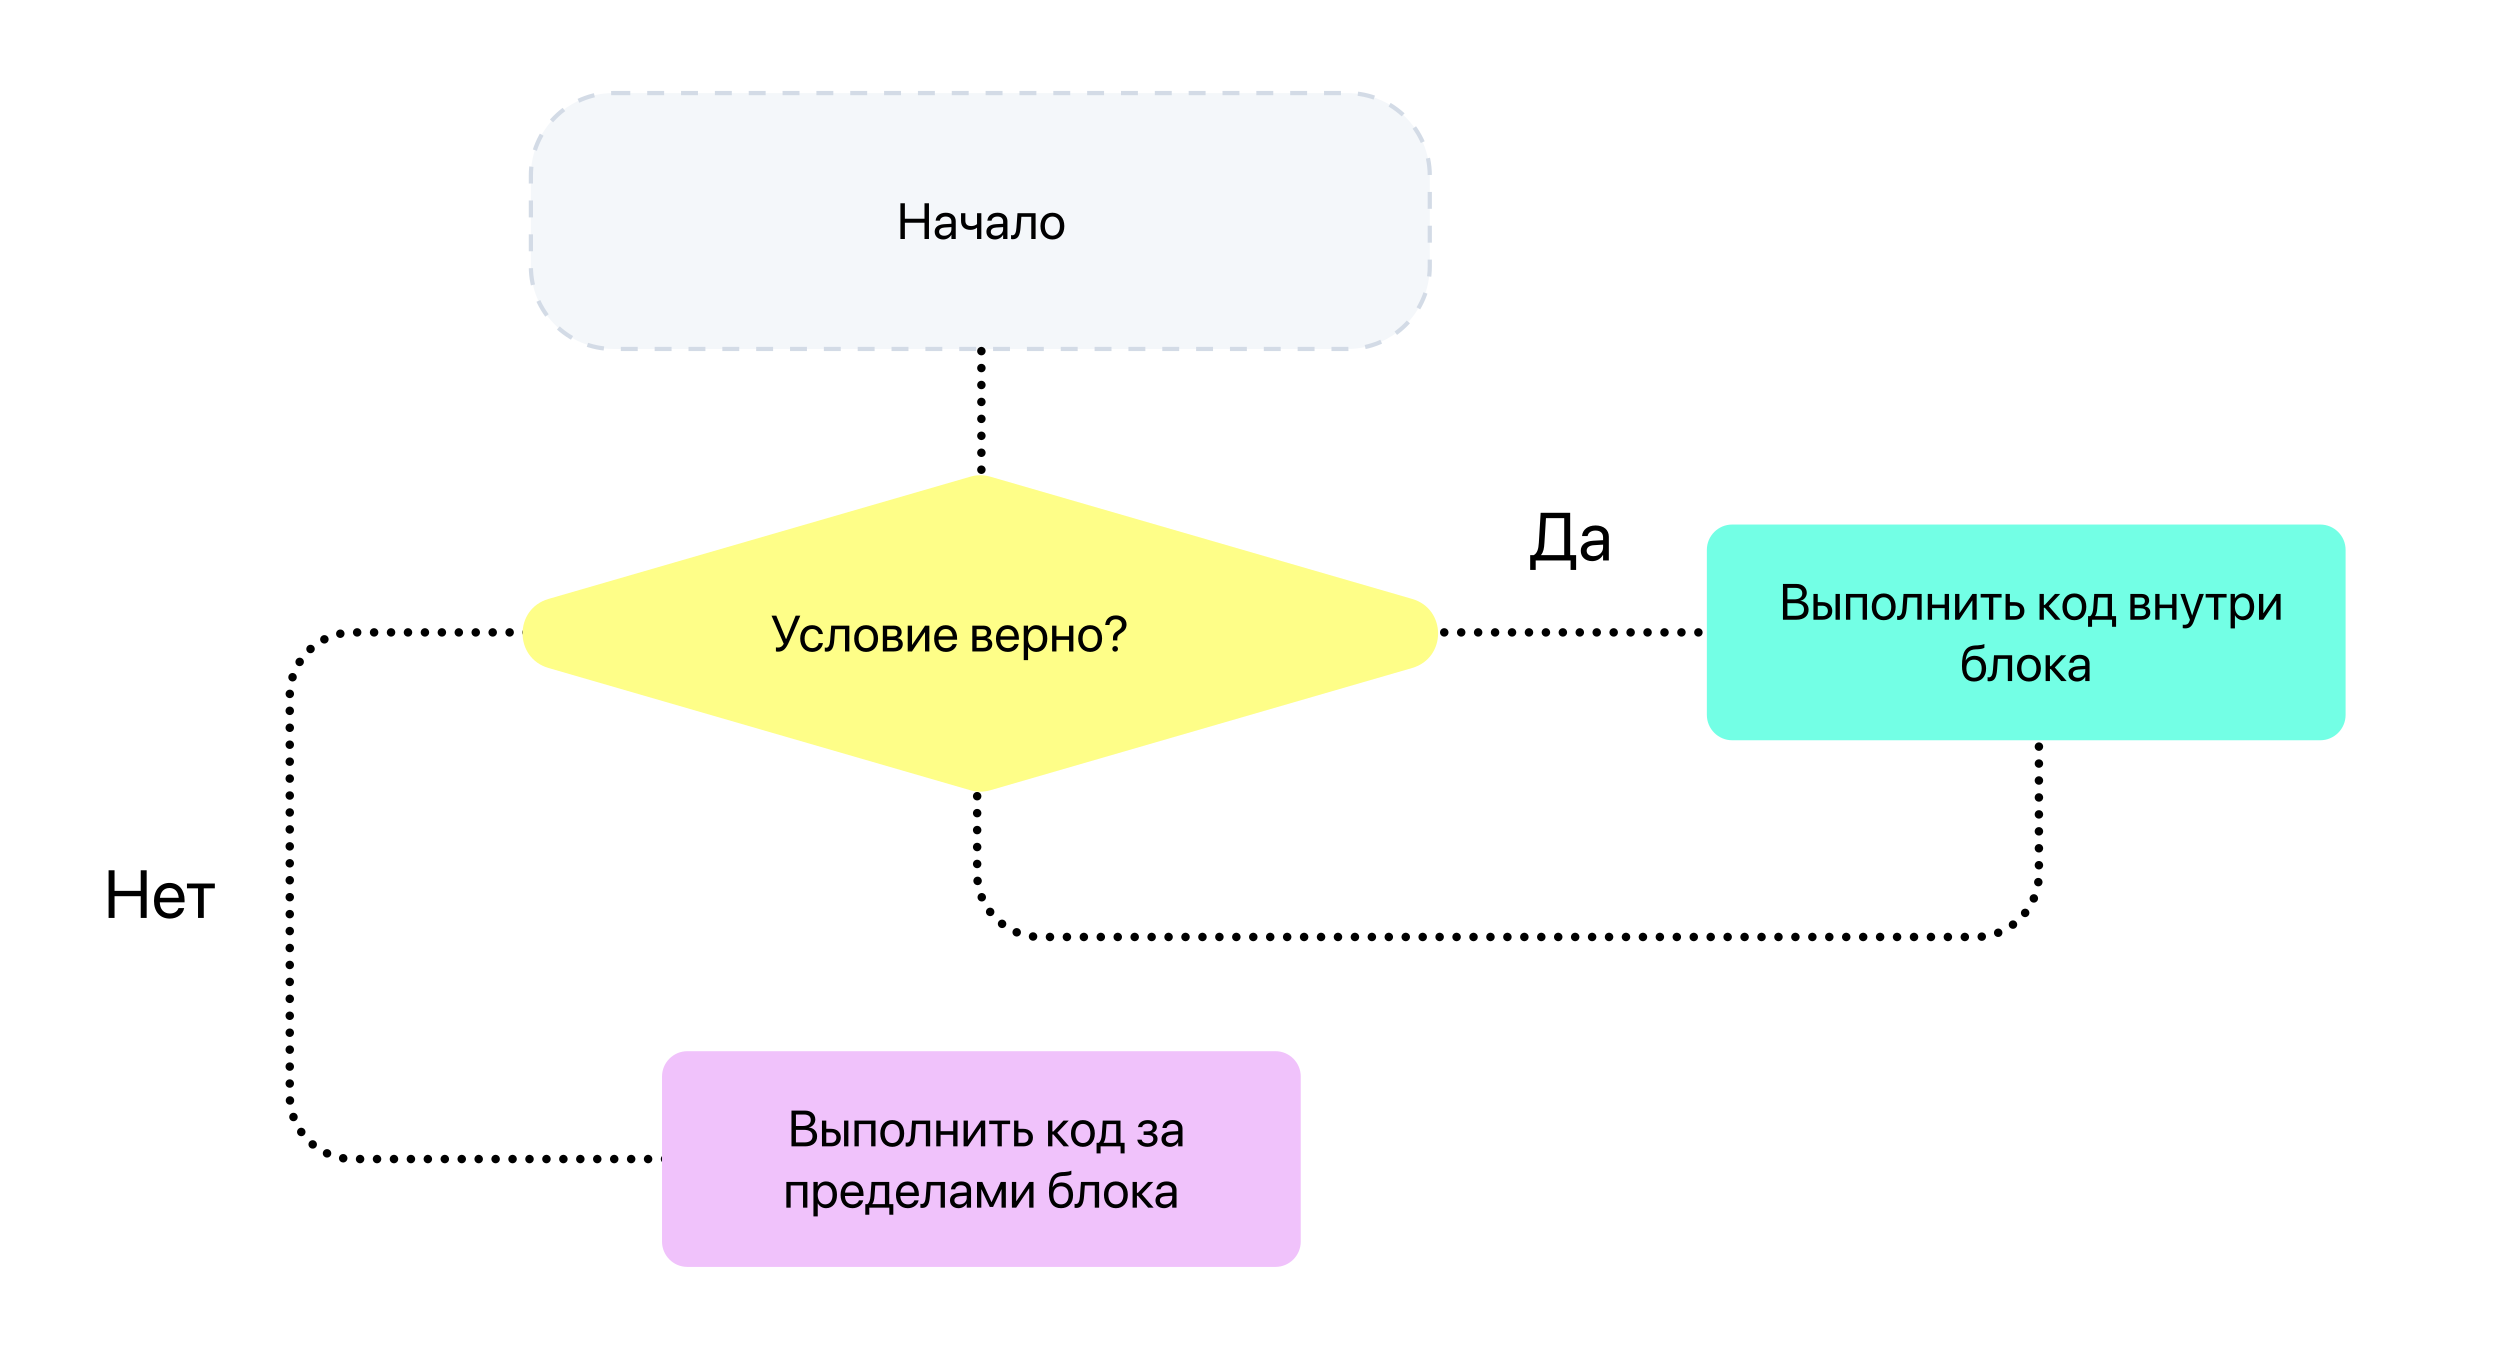
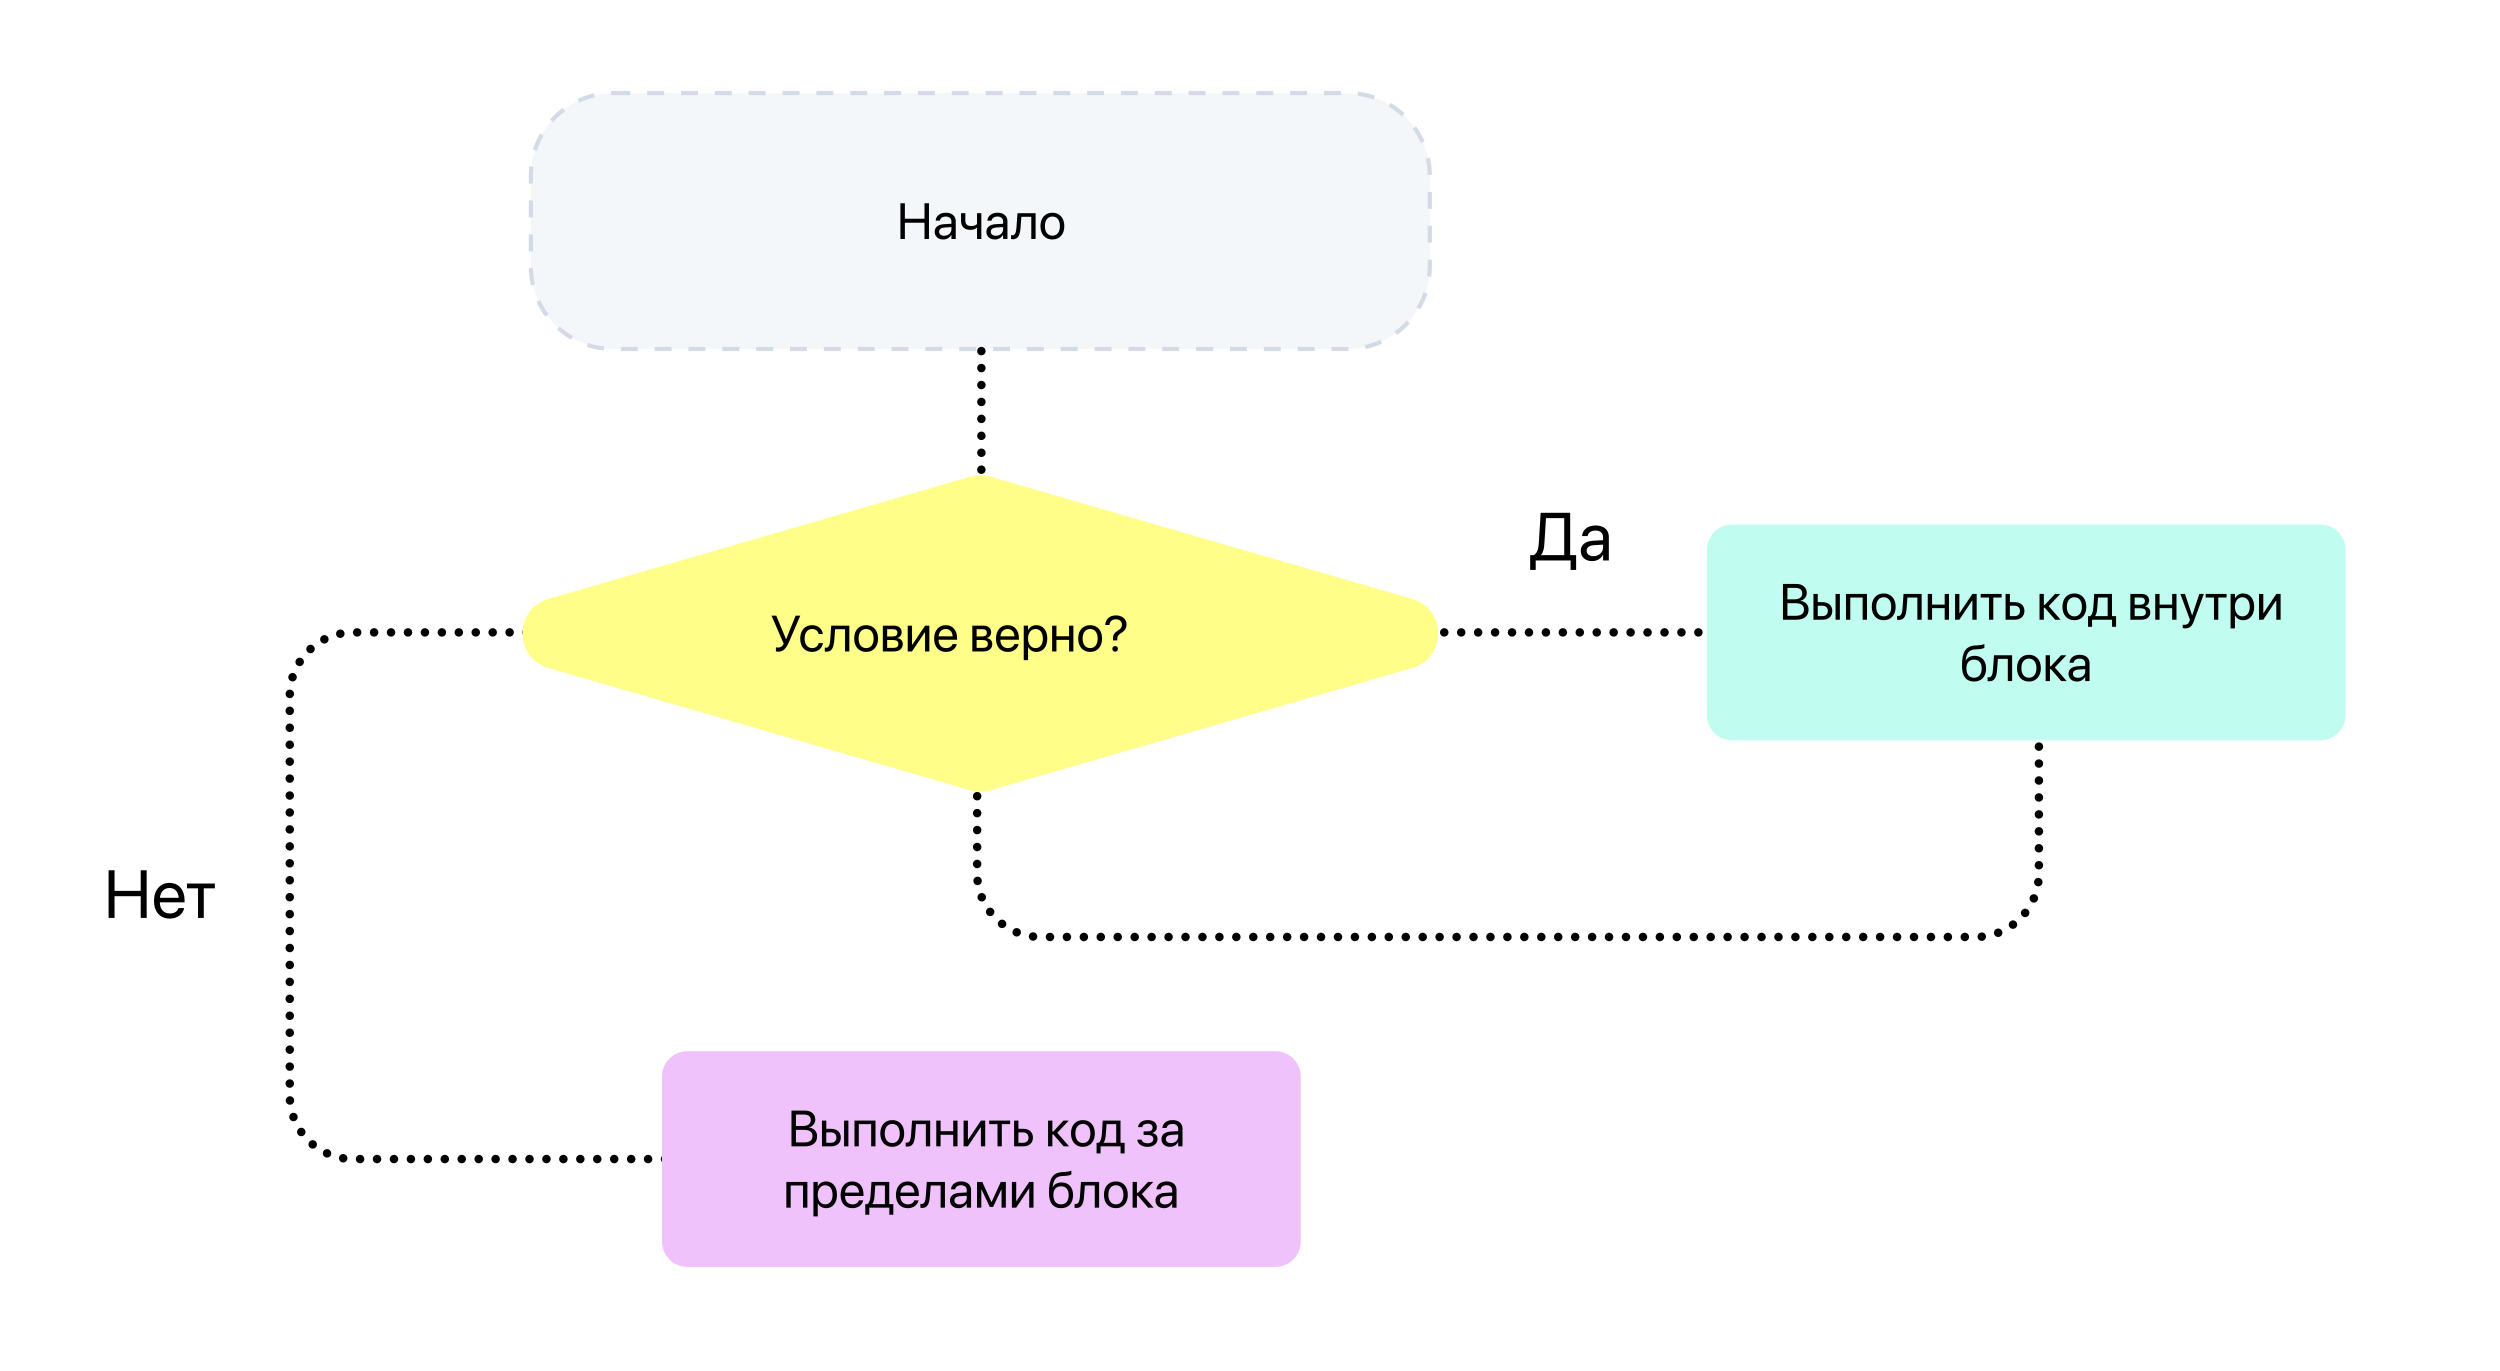
<svg xmlns="http://www.w3.org/2000/svg" width="1182" height="648" viewBox="0 0 1182 648" fill="none">
  <rect x="251" y="44" width="425" height="121" rx="39" fill="#F4F7FA" />
  <path d="M425.715 113H427.824V105.301H437.105V113H439.215V96.09H437.105V103.402H427.824V96.09H425.715V113ZM445.977 113.234C447.605 113.234 449.07 112.355 449.785 111.02H449.832V113H451.871V104.574C451.871 102.137 450.066 100.578 447.184 100.578C444.312 100.578 442.566 102.195 442.391 104.199L442.379 104.328H444.348L444.371 104.223C444.605 103.133 445.59 102.383 447.16 102.383C448.859 102.383 449.832 103.285 449.832 104.773V105.793L446.34 105.992C443.539 106.156 441.922 107.457 441.922 109.531V109.555C441.922 111.77 443.551 113.234 445.977 113.234ZM444.008 109.555V109.531C444.008 108.395 444.945 107.668 446.574 107.574L449.832 107.375V108.371C449.832 110.141 448.355 111.465 446.434 111.465C444.969 111.465 444.008 110.727 444.008 109.555ZM463.977 113V100.812H461.938V105.945C461.375 106.508 460.285 106.883 459.207 106.883C457.344 106.883 456.418 106.027 456.418 104.293V100.812H454.379V104.434C454.379 107.023 455.891 108.688 458.82 108.688C459.98 108.688 461.129 108.348 461.891 107.668H461.938V113H463.977ZM470.422 113.234C472.051 113.234 473.516 112.355 474.23 111.02H474.277V113H476.316V104.574C476.316 102.137 474.512 100.578 471.629 100.578C468.758 100.578 467.012 102.195 466.836 104.199L466.824 104.328H468.793L468.816 104.223C469.051 103.133 470.035 102.383 471.605 102.383C473.305 102.383 474.277 103.285 474.277 104.773V105.793L470.785 105.992C467.984 106.156 466.367 107.457 466.367 109.531V109.555C466.367 111.77 467.996 113.234 470.422 113.234ZM468.453 109.555V109.531C468.453 108.395 469.391 107.668 471.02 107.574L474.277 107.375V108.371C474.277 110.141 472.801 111.465 470.879 111.465C469.414 111.465 468.453 110.727 468.453 109.555ZM482.516 107.633L482.902 102.5H487.59V113H489.629V100.812H481.062L480.582 107.586C480.418 109.824 479.973 111.242 478.672 111.242C478.355 111.242 478.133 111.195 478.027 111.16V113C478.191 113.059 478.496 113.117 478.883 113.117C481.473 113.117 482.258 110.996 482.516 107.633ZM497.574 113.234C500.938 113.234 503.211 110.797 503.211 106.906V106.883C503.211 102.992 500.926 100.578 497.562 100.578C494.199 100.578 491.926 103.004 491.926 106.883V106.906C491.926 110.785 494.188 113.234 497.574 113.234ZM497.586 111.43C495.43 111.43 494.012 109.777 494.012 106.906V106.883C494.012 104.035 495.441 102.383 497.562 102.383C499.719 102.383 501.125 104.023 501.125 106.883V106.906C501.125 109.766 499.73 111.43 497.586 111.43Z" fill="black" />
  <rect x="251" y="44" width="425" height="121" rx="39" stroke="#D3DBE6" stroke-width="2" stroke-dasharray="8 8" />
  <path d="M51.344 434H54.156V423.734H66.531V434H69.344V411.453H66.531V421.203H54.156V411.453H51.344V434ZM80.297 434.312C83.844 434.312 86.5 432.188 87.031 429.5L87.062 429.344H84.391L84.344 429.484C83.875 430.875 82.422 431.906 80.359 431.906C77.469 431.906 75.625 429.953 75.562 426.609H87.266V425.609C87.266 420.734 84.562 417.438 80.125 417.438C75.688 417.438 72.812 420.891 72.812 425.922V425.938C72.812 431.047 75.625 434.312 80.297 434.312ZM80.109 419.844C82.484 419.844 84.234 421.328 84.5 424.484H75.609C75.906 421.453 77.75 419.844 80.109 419.844ZM101.578 417.75H88.391V420H93.625V434H96.344V420H101.578V417.75Z" fill="black" />
  <path d="M726.078 269.453V265H742.578V269.453H745.188V262.469H742.375V242.453H728.422L727.562 256.641C727.391 259.594 726.781 261.594 725.141 262.469H723.469V269.453H726.078ZM730.203 256.703L730.938 244.984H739.562V262.469H728.625V262.344C729.734 261 730.047 259.281 730.203 256.703ZM752.797 265.312C754.969 265.312 756.922 264.141 757.875 262.359H757.938V265H760.656V253.766C760.656 250.516 758.25 248.438 754.406 248.438C750.578 248.438 748.25 250.594 748.016 253.266L748 253.438H750.625L750.656 253.297C750.969 251.844 752.281 250.844 754.375 250.844C756.641 250.844 757.938 252.047 757.938 254.031V255.391L753.281 255.656C749.547 255.875 747.391 257.609 747.391 260.375V260.406C747.391 263.359 749.562 265.312 752.797 265.312ZM750.172 260.406V260.375C750.172 258.859 751.422 257.891 753.594 257.766L757.938 257.5V258.828C757.938 261.188 755.969 262.953 753.406 262.953C751.453 262.953 750.172 261.969 750.172 260.406Z" fill="black" />
  <path d="M573.469 326.375C578.453 326.375 581.797 323.891 582.828 319.438H579.984C579.172 322.188 576.797 323.781 573.484 323.781C569.031 323.781 566.203 320.25 566.203 314.719C566.203 309.234 569.062 305.672 573.469 305.672C576.688 305.672 579.266 307.609 579.984 310.562H582.828C582.109 306.062 578.375 303.078 573.469 303.078C567.297 303.078 563.312 307.641 563.312 314.719C563.312 321.859 567.25 326.375 573.469 326.375ZM585.875 326H588.594V303.453H585.875V326ZM597.016 326.281C599.203 326.281 601.266 325.062 602.234 323.203H602.297V326H604.875V314.766C604.875 311.531 602.469 309.469 598.656 309.469C594.812 309.469 592.406 311.625 592.219 314.438H594.844C595.188 312.844 596.5 311.859 598.594 311.859C600.844 311.859 602.156 313.047 602.156 315.031V316.391L597.5 316.656C593.75 316.875 591.609 318.625 591.609 321.406C591.609 324.328 593.781 326.281 597.016 326.281ZM597.625 323.969C595.672 323.969 594.375 322.953 594.375 321.406C594.375 319.875 595.625 318.906 597.812 318.766L602.156 318.5V319.828C602.156 322.172 600.188 323.969 597.625 323.969ZM608.047 314.234C608.047 316.578 609.531 318 612.594 318.734L615.172 319.359C617.031 319.812 617.672 320.484 617.672 321.656C617.672 323.125 616.312 324.062 614.109 324.062C611.906 324.062 610.656 323.172 610.328 321.312H607.609C607.922 324.359 610.297 326.281 614.109 326.281C617.734 326.281 620.406 324.281 620.406 321.453C620.406 319.125 619.219 317.844 615.938 317.047L613.359 316.422C611.547 315.984 610.719 315.219 610.719 314.094C610.719 312.672 612.031 311.688 614.016 311.688C616.016 311.688 617.266 312.734 617.469 314.438H620.062C619.953 311.562 617.578 309.469 614.016 309.469C610.5 309.469 608.047 311.453 608.047 314.234ZM622.953 314.234C622.953 316.578 624.438 318 627.5 318.734L630.078 319.359C631.938 319.812 632.578 320.484 632.578 321.656C632.578 323.125 631.219 324.062 629.016 324.062C626.812 324.062 625.562 323.172 625.234 321.312H622.516C622.828 324.359 625.203 326.281 629.016 326.281C632.641 326.281 635.312 324.281 635.312 321.453C635.312 319.125 634.125 317.844 630.844 317.047L628.266 316.422C626.453 315.984 625.625 315.219 625.625 314.094C625.625 312.672 626.938 311.688 628.922 311.688C630.922 311.688 632.172 312.734 632.375 314.438H634.969C634.859 311.562 632.484 309.469 628.922 309.469C625.406 309.469 622.953 311.453 622.953 314.234Z" fill="black" />
  <path d="M273 299H167C150.431 299 137 312.431 137 329V518C137 534.569 150.431 548 167 548H320" stroke="black" stroke-width="4" stroke-linecap="round" stroke-dasharray="0.01 8" />
  <path d="M964 353L964 413C964 429.569 950.569 443 934 443L492 443C475.431 443 462 429.569 462 413L462 353" stroke="black" stroke-width="4" stroke-linecap="round" stroke-dasharray="0.01 8" />
  <path d="M803 299H665" stroke="black" stroke-width="4" stroke-linecap="round" stroke-dasharray="0.01 8" />
  <path d="M464 166L464 238" stroke="black" stroke-width="4" stroke-linecap="round" stroke-dasharray="0.01 8" />
  <path d="M458.768 225.372C461.859 224.476 465.141 224.476 468.232 225.372L667.663 283.172C684.02 287.913 684.02 311.087 667.663 315.828L468.232 373.628C465.141 374.524 461.859 374.524 458.768 373.628L259.337 315.828C242.98 311.087 242.98 287.913 259.337 283.172L458.768 225.372Z" fill="#FEFE88" />
  <rect x="313" y="497" width="302" height="102" rx="12" fill="#F0C2FB" />
  <path d="M374.211 542H380.598C384.195 542 386.328 540.23 386.328 537.254V537.23C386.328 534.992 384.852 533.352 382.414 533.07V533.023C384.16 532.777 385.473 531.078 385.473 529.332V529.309C385.473 526.777 383.516 525.09 380.621 525.09H374.211V542ZM380.141 526.953C382.18 526.953 383.34 527.867 383.34 529.531V529.555C383.34 531.383 381.98 532.379 379.484 532.379H376.32V526.953H380.141ZM380.082 534.195C382.777 534.195 384.16 535.191 384.16 537.148V537.172C384.16 539.117 382.812 540.137 380.281 540.137H376.32V534.195H380.082ZM388.625 542H392.949C395.738 542 397.531 540.395 397.531 537.863V537.84C397.531 535.309 395.738 533.703 392.949 533.703H390.664V529.812H388.625V542ZM399.078 542H401.117V529.812H399.078V542ZM392.914 535.391C394.461 535.391 395.445 536.352 395.445 537.84V537.863C395.445 539.34 394.473 540.312 392.914 540.312H390.664V535.391H392.914ZM404 542H406.039V531.5H411.887V542H413.938V529.812H404V542ZM421.859 542.234C425.223 542.234 427.496 539.797 427.496 535.906V535.883C427.496 531.992 425.211 529.578 421.848 529.578C418.484 529.578 416.211 532.004 416.211 535.883V535.906C416.211 539.785 418.473 542.234 421.859 542.234ZM421.871 540.43C419.715 540.43 418.297 538.777 418.297 535.906V535.883C418.297 533.035 419.727 531.383 421.848 531.383C424.004 531.383 425.41 533.023 425.41 535.883V535.906C425.41 538.766 424.016 540.43 421.871 540.43ZM432.676 536.633L433.062 531.5H437.75V542H439.789V529.812H431.223L430.742 536.586C430.578 538.824 430.133 540.242 428.832 540.242C428.516 540.242 428.293 540.195 428.188 540.16V542C428.352 542.059 428.656 542.117 429.043 542.117C431.633 542.117 432.418 539.996 432.676 536.633ZM450.676 542H452.715V529.812H450.676V534.84H444.711V529.812H442.672V542H444.711V536.527H450.676V542ZM455.586 542H457.602L463.672 532.941H463.766V542H465.805V529.812H463.789L457.719 538.871H457.625V529.812H455.586V542ZM477.582 529.812H467.691V531.5H471.617V542H473.656V531.5H477.582V529.812ZM479.469 542H483.793C486.582 542 488.375 540.395 488.375 537.863V537.84C488.375 535.309 486.582 533.703 483.793 533.703H481.508V529.812H479.469V542ZM483.758 535.391C485.305 535.391 486.289 536.352 486.289 537.84V537.863C486.289 539.34 485.316 540.312 483.758 540.312H481.508V535.391H483.758ZM498.031 536.375L502.895 542H505.473L499.871 535.578L505.309 529.812H502.836L498.031 534.969H497.562V529.812H495.523V542H497.562V536.375H498.031ZM512 542.234C515.363 542.234 517.637 539.797 517.637 535.906V535.883C517.637 531.992 515.352 529.578 511.988 529.578C508.625 529.578 506.352 532.004 506.352 535.883V535.906C506.352 539.785 508.613 542.234 512 542.234ZM512.012 540.43C509.855 540.43 508.438 538.777 508.438 535.906V535.883C508.438 533.035 509.867 531.383 511.988 531.383C514.145 531.383 515.551 533.023 515.551 535.883V535.906C515.551 538.766 514.156 540.43 512.012 540.43ZM520.355 545.34V542H529.812V545.34H531.711V540.312H529.777V529.812H521.387L520.918 536.574C520.801 538.215 520.367 539.727 519.477 540.312H518.457V545.34H520.355ZM527.738 540.312H521.773V540.266C522.383 539.48 522.699 538.156 522.805 536.621L523.18 531.5H527.738V540.312ZM542.527 542.234C545.375 542.234 547.285 540.711 547.285 538.449V538.426C547.285 537.02 546.418 536.047 544.848 535.707V535.613C546.09 535.332 546.945 534.242 546.945 532.941V532.918C546.945 530.855 545.316 529.578 542.656 529.578C540.125 529.578 538.355 530.844 538.074 532.812L538.062 532.895H540.043L540.055 532.836C540.242 531.887 541.262 531.266 542.656 531.266C544.098 531.266 544.953 531.945 544.953 533.082V533.105C544.953 534.312 544.145 534.922 542.527 534.922H540.699V536.609H542.527C544.391 536.609 545.281 537.219 545.281 538.52V538.543C545.281 539.773 544.215 540.547 542.527 540.547C541.074 540.547 540.102 539.973 539.809 538.953L539.773 538.836H537.711L537.723 538.93C537.969 540.922 539.879 542.234 542.527 542.234ZM553.191 542.234C554.82 542.234 556.285 541.355 557 540.02H557.047V542H559.086V533.574C559.086 531.137 557.281 529.578 554.398 529.578C551.527 529.578 549.781 531.195 549.605 533.199L549.594 533.328H551.562L551.586 533.223C551.82 532.133 552.805 531.383 554.375 531.383C556.074 531.383 557.047 532.285 557.047 533.773V534.793L553.555 534.992C550.754 535.156 549.137 536.457 549.137 538.531V538.555C549.137 540.77 550.766 542.234 553.191 542.234ZM551.223 538.555V538.531C551.223 537.395 552.16 536.668 553.789 536.574L557.047 536.375V537.371C557.047 539.141 555.57 540.465 553.648 540.465C552.184 540.465 551.223 539.727 551.223 538.555ZM371.785 571H373.824V560.5H379.672V571H381.723V558.812H371.785V571ZM384.594 575.102H386.633V568.961H386.68C387.441 570.367 388.859 571.234 390.582 571.234C393.641 571.234 395.727 568.762 395.727 564.918V564.906C395.727 561.062 393.664 558.578 390.547 558.578C388.801 558.578 387.441 559.457 386.68 560.875H386.633V558.812H384.594V575.102ZM390.148 569.43C388.098 569.43 386.621 567.637 386.621 564.918V564.906C386.621 562.176 388.086 560.383 390.148 560.383C392.305 560.383 393.641 562.105 393.641 564.906V564.918C393.641 567.695 392.305 569.43 390.148 569.43ZM403.039 571.234C405.699 571.234 407.691 569.641 408.09 567.625L408.113 567.508H406.109L406.074 567.613C405.723 568.656 404.633 569.43 403.086 569.43C400.918 569.43 399.535 567.965 399.488 565.457H408.266V564.707C408.266 561.051 406.238 558.578 402.91 558.578C399.582 558.578 397.426 561.168 397.426 564.941V564.953C397.426 568.785 399.535 571.234 403.039 571.234ZM402.898 560.383C404.68 560.383 405.992 561.496 406.191 563.863H399.523C399.746 561.59 401.129 560.383 402.898 560.383ZM411.008 574.34V571H420.465V574.34H422.363V569.312H420.43V558.812H412.039L411.57 565.574C411.453 567.215 411.02 568.727 410.129 569.312H409.109V574.34H411.008ZM418.391 569.312H412.426V569.266C413.035 568.48 413.352 567.156 413.457 565.621L413.832 560.5H418.391V569.312ZM429.219 571.234C431.879 571.234 433.871 569.641 434.27 567.625L434.293 567.508H432.289L432.254 567.613C431.902 568.656 430.812 569.43 429.266 569.43C427.098 569.43 425.715 567.965 425.668 565.457H434.445V564.707C434.445 561.051 432.418 558.578 429.09 558.578C425.762 558.578 423.605 561.168 423.605 564.941V564.953C423.605 568.785 425.715 571.234 429.219 571.234ZM429.078 560.383C430.859 560.383 432.172 561.496 432.371 563.863H425.703C425.926 561.59 427.309 560.383 429.078 560.383ZM439.648 565.633L440.035 560.5H444.723V571H446.762V558.812H438.195L437.715 565.586C437.551 567.824 437.105 569.242 435.805 569.242C435.488 569.242 435.266 569.195 435.16 569.16V571C435.324 571.059 435.629 571.117 436.016 571.117C438.605 571.117 439.391 568.996 439.648 565.633ZM453.219 571.234C454.848 571.234 456.312 570.355 457.027 569.02H457.074V571H459.113V562.574C459.113 560.137 457.309 558.578 454.426 558.578C451.555 558.578 449.809 560.195 449.633 562.199L449.621 562.328H451.59L451.613 562.223C451.848 561.133 452.832 560.383 454.402 560.383C456.102 560.383 457.074 561.285 457.074 562.773V563.793L453.582 563.992C450.781 564.156 449.164 565.457 449.164 567.531V567.555C449.164 569.77 450.793 571.234 453.219 571.234ZM451.25 567.555V567.531C451.25 566.395 452.188 565.668 453.816 565.574L457.074 565.375V566.371C457.074 568.141 455.598 569.465 453.676 569.465C452.211 569.465 451.25 568.727 451.25 567.555ZM463.965 571V562.352H464.047L467.961 570.648H469.52L473.445 562.352H473.527V571H475.566V558.812H473.176L468.828 568.305H468.734L464.422 558.812H461.926V571H463.965ZM478.426 571H480.441L486.512 561.941H486.605V571H488.645V558.812H486.629L480.559 567.871H480.465V558.812H478.426V571ZM501.652 571.234C505.18 571.234 507.348 568.867 507.348 565.035V565.012C507.348 561.391 505.25 559.07 501.957 559.07C500.059 559.07 498.523 559.82 497.715 561.262H497.668L497.691 561.098C498.195 557.57 499.215 556.129 502.555 556L503.457 555.965C504.863 555.906 506.152 555.602 506.539 555.25V553.469C505.848 553.832 504.535 554.078 503.363 554.125L502.461 554.16C497.727 554.348 495.945 557.137 495.945 563.852V563.875C495.945 568.715 497.914 571.234 501.652 571.234ZM501.652 569.43C499.355 569.43 498.031 567.836 498.031 565.035V565.012C498.031 562.363 499.355 560.875 501.652 560.875C503.938 560.875 505.262 562.363 505.262 565.012V565.035C505.262 567.836 503.938 569.43 501.652 569.43ZM512.539 565.633L512.926 560.5H517.613V571H519.652V558.812H511.086L510.605 565.586C510.441 567.824 509.996 569.242 508.695 569.242C508.379 569.242 508.156 569.195 508.051 569.16V571C508.215 571.059 508.52 571.117 508.906 571.117C511.496 571.117 512.281 568.996 512.539 565.633ZM527.598 571.234C530.961 571.234 533.234 568.797 533.234 564.906V564.883C533.234 560.992 530.949 558.578 527.586 558.578C524.223 558.578 521.949 561.004 521.949 564.883V564.906C521.949 568.785 524.211 571.234 527.598 571.234ZM527.609 569.43C525.453 569.43 524.035 567.777 524.035 564.906V564.883C524.035 562.035 525.465 560.383 527.586 560.383C529.742 560.383 531.148 562.023 531.148 564.883V564.906C531.148 567.766 529.754 569.43 527.609 569.43ZM538.004 565.375L542.867 571H545.445L539.844 564.578L545.281 558.812H542.809L538.004 563.969H537.535V558.812H535.496V571H537.535V565.375H538.004ZM550.367 571.234C551.996 571.234 553.461 570.355 554.176 569.02H554.223V571H556.262V562.574C556.262 560.137 554.457 558.578 551.574 558.578C548.703 558.578 546.957 560.195 546.781 562.199L546.77 562.328H548.738L548.762 562.223C548.996 561.133 549.98 560.383 551.551 560.383C553.25 560.383 554.223 561.285 554.223 562.773V563.793L550.73 563.992C547.93 564.156 546.312 565.457 546.312 567.531V567.555C546.312 569.77 547.941 571.234 550.367 571.234ZM548.398 567.555V567.531C548.398 566.395 549.336 565.668 550.965 565.574L554.223 565.375V566.371C554.223 568.141 552.746 569.465 550.824 569.465C549.359 569.465 548.398 568.727 548.398 567.555Z" fill="black" />
-   <rect x="807" y="248" width="302" height="102" rx="12" fill="#73FFE5" />
+   <rect x="807" y="248" width="302" height="102" rx="12" fill="#C1FCF0" />
  <path d="M842.98 293H849.367C852.965 293 855.098 291.23 855.098 288.254V288.23C855.098 285.992 853.621 284.352 851.184 284.07V284.023C852.93 283.777 854.242 282.078 854.242 280.332V280.309C854.242 277.777 852.285 276.09 849.391 276.09H842.98V293ZM848.91 277.953C850.949 277.953 852.109 278.867 852.109 280.531V280.555C852.109 282.383 850.75 283.379 848.254 283.379H845.09V277.953H848.91ZM848.852 285.195C851.547 285.195 852.93 286.191 852.93 288.148V288.172C852.93 290.117 851.582 291.137 849.051 291.137H845.09V285.195H848.852ZM857.395 293H861.719C864.508 293 866.301 291.395 866.301 288.863V288.84C866.301 286.309 864.508 284.703 861.719 284.703H859.434V280.812H857.395V293ZM867.848 293H869.887V280.812H867.848V293ZM861.684 286.391C863.23 286.391 864.215 287.352 864.215 288.84V288.863C864.215 290.34 863.242 291.312 861.684 291.312H859.434V286.391H861.684ZM872.77 293H874.809V282.5H880.656V293H882.707V280.812H872.77V293ZM890.629 293.234C893.992 293.234 896.266 290.797 896.266 286.906V286.883C896.266 282.992 893.98 280.578 890.617 280.578C887.254 280.578 884.98 283.004 884.98 286.883V286.906C884.98 290.785 887.242 293.234 890.629 293.234ZM890.641 291.43C888.484 291.43 887.066 289.777 887.066 286.906V286.883C887.066 284.035 888.496 282.383 890.617 282.383C892.773 282.383 894.18 284.023 894.18 286.883V286.906C894.18 289.766 892.785 291.43 890.641 291.43ZM901.445 287.633L901.832 282.5H906.52V293H908.559V280.812H899.992L899.512 287.586C899.348 289.824 898.902 291.242 897.602 291.242C897.285 291.242 897.062 291.195 896.957 291.16V293C897.121 293.059 897.426 293.117 897.812 293.117C900.402 293.117 901.188 290.996 901.445 287.633ZM919.445 293H921.484V280.812H919.445V285.84H913.48V280.812H911.441V293H913.48V287.527H919.445V293ZM924.355 293H926.371L932.441 283.941H932.535V293H934.574V280.812H932.559L926.488 289.871H926.395V280.812H924.355V293ZM946.352 280.812H936.461V282.5H940.387V293H942.426V282.5H946.352V280.812ZM948.238 293H952.562C955.352 293 957.145 291.395 957.145 288.863V288.84C957.145 286.309 955.352 284.703 952.562 284.703H950.277V280.812H948.238V293ZM952.527 286.391C954.074 286.391 955.059 287.352 955.059 288.84V288.863C955.059 290.34 954.086 291.312 952.527 291.312H950.277V286.391H952.527ZM966.801 287.375L971.664 293H974.242L968.641 286.578L974.078 280.812H971.605L966.801 285.969H966.332V280.812H964.293V293H966.332V287.375H966.801ZM980.77 293.234C984.133 293.234 986.406 290.797 986.406 286.906V286.883C986.406 282.992 984.121 280.578 980.758 280.578C977.395 280.578 975.121 283.004 975.121 286.883V286.906C975.121 290.785 977.383 293.234 980.77 293.234ZM980.781 291.43C978.625 291.43 977.207 289.777 977.207 286.906V286.883C977.207 284.035 978.637 282.383 980.758 282.383C982.914 282.383 984.32 284.023 984.32 286.883V286.906C984.32 289.766 982.926 291.43 980.781 291.43ZM989.125 296.34V293H998.582V296.34H1000.48V291.312H998.547V280.812H990.156L989.688 287.574C989.57 289.215 989.137 290.727 988.246 291.312H987.227V296.34H989.125ZM996.508 291.312H990.543V291.266C991.152 290.48 991.469 289.156 991.574 287.621L991.949 282.5H996.508V291.312ZM1007.23 293H1012.48C1015.07 293 1016.66 291.652 1016.66 289.508V289.484C1016.66 287.996 1015.66 286.918 1014.12 286.707V286.613C1015.25 286.379 1016.12 285.23 1016.12 283.977V283.953C1016.12 282.02 1014.73 280.812 1012.45 280.812H1007.23V293ZM1009.27 285.91V282.5H1012.14C1013.42 282.5 1014.1 283.074 1014.1 284.164V284.188C1014.1 285.359 1013.37 285.91 1011.84 285.91H1009.27ZM1009.27 291.312V287.598H1011.94C1013.72 287.598 1014.58 288.184 1014.58 289.438V289.461C1014.58 290.68 1013.78 291.312 1012.3 291.312H1009.27ZM1027 293H1029.04V280.812H1027V285.84H1021.04V280.812H1019V293H1021.04V287.527H1027V293ZM1033.09 297.102C1035.3 297.102 1036.36 296.094 1037.23 293.762L1041.99 280.812H1039.84L1036.47 290.961H1036.42L1033.06 280.812H1030.88L1035.4 293.012L1035.16 293.703C1034.66 295.086 1033.95 295.414 1032.66 295.414C1032.41 295.414 1032.18 295.379 1032 295.344V297.008C1032.26 297.055 1032.7 297.102 1033.09 297.102ZM1052.73 280.812H1042.84V282.5H1046.77V293H1048.81V282.5H1052.73V280.812ZM1054.63 297.102H1056.67V290.961H1056.72C1057.48 292.367 1058.9 293.234 1060.62 293.234C1063.68 293.234 1065.77 290.762 1065.77 286.918V286.906C1065.77 283.062 1063.7 280.578 1060.59 280.578C1058.84 280.578 1057.48 281.457 1056.72 282.875H1056.67V280.812H1054.63V297.102ZM1060.19 291.43C1058.14 291.43 1056.66 289.637 1056.66 286.918V286.906C1056.66 284.176 1058.12 282.383 1060.19 282.383C1062.34 282.383 1063.68 284.105 1063.68 286.906V286.918C1063.68 289.695 1062.34 291.43 1060.19 291.43ZM1068.05 293H1070.07L1076.14 283.941H1076.23V293H1078.27V280.812H1076.25L1070.18 289.871H1070.09V280.812H1068.05V293ZM933.332 322.234C936.859 322.234 939.027 319.867 939.027 316.035V316.012C939.027 312.391 936.93 310.07 933.637 310.07C931.738 310.07 930.203 310.82 929.395 312.262H929.348L929.371 312.098C929.875 308.57 930.895 307.129 934.234 307L935.137 306.965C936.543 306.906 937.832 306.602 938.219 306.25V304.469C937.527 304.832 936.215 305.078 935.043 305.125L934.141 305.16C929.406 305.348 927.625 308.137 927.625 314.852V314.875C927.625 319.715 929.594 322.234 933.332 322.234ZM933.332 320.43C931.035 320.43 929.711 318.836 929.711 316.035V316.012C929.711 313.363 931.035 311.875 933.332 311.875C935.617 311.875 936.941 313.363 936.941 316.012V316.035C936.941 318.836 935.617 320.43 933.332 320.43ZM944.219 316.633L944.605 311.5H949.293V322H951.332V309.812H942.766L942.285 316.586C942.121 318.824 941.676 320.242 940.375 320.242C940.059 320.242 939.836 320.195 939.73 320.16V322C939.895 322.059 940.199 322.117 940.586 322.117C943.176 322.117 943.961 319.996 944.219 316.633ZM959.277 322.234C962.641 322.234 964.914 319.797 964.914 315.906V315.883C964.914 311.992 962.629 309.578 959.266 309.578C955.902 309.578 953.629 312.004 953.629 315.883V315.906C953.629 319.785 955.891 322.234 959.277 322.234ZM959.289 320.43C957.133 320.43 955.715 318.777 955.715 315.906V315.883C955.715 313.035 957.145 311.383 959.266 311.383C961.422 311.383 962.828 313.023 962.828 315.883V315.906C962.828 318.766 961.434 320.43 959.289 320.43ZM969.684 316.375L974.547 322H977.125L971.523 315.578L976.961 309.812H974.488L969.684 314.969H969.215V309.812H967.176V322H969.215V316.375H969.684ZM982.047 322.234C983.676 322.234 985.141 321.355 985.855 320.02H985.902V322H987.941V313.574C987.941 311.137 986.137 309.578 983.254 309.578C980.383 309.578 978.637 311.195 978.461 313.199L978.449 313.328H980.418L980.441 313.223C980.676 312.133 981.66 311.383 983.23 311.383C984.93 311.383 985.902 312.285 985.902 313.773V314.793L982.41 314.992C979.609 315.156 977.992 316.457 977.992 318.531V318.555C977.992 320.77 979.621 322.234 982.047 322.234ZM980.078 318.555V318.531C980.078 317.395 981.016 316.668 982.645 316.574L985.902 316.375V317.371C985.902 319.141 984.426 320.465 982.504 320.465C981.039 320.465 980.078 319.727 980.078 318.555Z" fill="black" />
  <path d="M367.789 308.117C370.273 308.117 371.586 306.91 373.191 303.16L378.371 291.09H376.18L371.75 302.047H371.562L367.027 291.09H364.777L370.555 304.391C369.887 305.633 369.055 306.172 367.789 306.172C367.426 306.172 367.086 306.137 366.852 306.078V307.965C367.039 308.059 367.402 308.117 367.789 308.117ZM383.984 308.234C386.738 308.234 388.742 306.441 389.07 304.121L389.082 304.039H387.078L387.055 304.133C386.715 305.492 385.648 306.43 383.984 306.43C381.875 306.43 380.422 304.754 380.422 301.918V301.906C380.422 299.141 381.84 297.383 383.961 297.383C385.754 297.383 386.738 298.461 387.043 299.68L387.066 299.773H389.059L389.047 299.68C388.789 297.594 386.996 295.578 383.961 295.578C380.574 295.578 378.336 298.039 378.336 301.883V301.895C378.336 305.773 380.527 308.234 383.984 308.234ZM394.449 302.633L394.836 297.5H399.523V308H401.562V295.812H392.996L392.516 302.586C392.352 304.824 391.906 306.242 390.605 306.242C390.289 306.242 390.066 306.195 389.961 306.16V308C390.125 308.059 390.43 308.117 390.816 308.117C393.406 308.117 394.191 305.996 394.449 302.633ZM409.508 308.234C412.871 308.234 415.145 305.797 415.145 301.906V301.883C415.145 297.992 412.859 295.578 409.496 295.578C406.133 295.578 403.859 298.004 403.859 301.883V301.906C403.859 305.785 406.121 308.234 409.508 308.234ZM409.52 306.43C407.363 306.43 405.945 304.777 405.945 301.906V301.883C405.945 299.035 407.375 297.383 409.496 297.383C411.652 297.383 413.059 299.023 413.059 301.883V301.906C413.059 304.766 411.664 306.43 409.52 306.43ZM417.406 308H422.656C425.246 308 426.84 306.652 426.84 304.508V304.484C426.84 302.996 425.832 301.918 424.297 301.707V301.613C425.422 301.379 426.301 300.23 426.301 298.977V298.953C426.301 297.02 424.906 295.812 422.621 295.812H417.406V308ZM419.445 300.91V297.5H422.316C423.594 297.5 424.273 298.074 424.273 299.164V299.188C424.273 300.359 423.547 300.91 422.012 300.91H419.445ZM419.445 306.312V302.598H422.117C423.898 302.598 424.754 303.184 424.754 304.438V304.461C424.754 305.68 423.957 306.312 422.48 306.312H419.445ZM429.172 308H431.188L437.258 298.941H437.352V308H439.391V295.812H437.375L431.305 304.871H431.211V295.812H429.172V308ZM447.277 308.234C449.938 308.234 451.93 306.641 452.328 304.625L452.352 304.508H450.348L450.312 304.613C449.961 305.656 448.871 306.43 447.324 306.43C445.156 306.43 443.773 304.965 443.727 302.457H452.504V301.707C452.504 298.051 450.477 295.578 447.148 295.578C443.82 295.578 441.664 298.168 441.664 301.941V301.953C441.664 305.785 443.773 308.234 447.277 308.234ZM447.137 297.383C448.918 297.383 450.23 298.496 450.43 300.863H443.762C443.984 298.59 445.367 297.383 447.137 297.383ZM459.711 308H464.961C467.551 308 469.145 306.652 469.145 304.508V304.484C469.145 302.996 468.137 301.918 466.602 301.707V301.613C467.727 301.379 468.605 300.23 468.605 298.977V298.953C468.605 297.02 467.211 295.812 464.926 295.812H459.711V308ZM461.75 300.91V297.5H464.621C465.898 297.5 466.578 298.074 466.578 299.164V299.188C466.578 300.359 465.852 300.91 464.316 300.91H461.75ZM461.75 306.312V302.598H464.422C466.203 302.598 467.059 303.184 467.059 304.438V304.461C467.059 305.68 466.262 306.312 464.785 306.312H461.75ZM476.504 308.234C479.164 308.234 481.156 306.641 481.555 304.625L481.578 304.508H479.574L479.539 304.613C479.188 305.656 478.098 306.43 476.551 306.43C474.383 306.43 473 304.965 472.953 302.457H481.73V301.707C481.73 298.051 479.703 295.578 476.375 295.578C473.047 295.578 470.891 298.168 470.891 301.941V301.953C470.891 305.785 473 308.234 476.504 308.234ZM476.363 297.383C478.145 297.383 479.457 298.496 479.656 300.863H472.988C473.211 298.59 474.594 297.383 476.363 297.383ZM484.027 312.102H486.066V305.961H486.113C486.875 307.367 488.293 308.234 490.016 308.234C493.074 308.234 495.16 305.762 495.16 301.918V301.906C495.16 298.062 493.098 295.578 489.98 295.578C488.234 295.578 486.875 296.457 486.113 297.875H486.066V295.812H484.027V312.102ZM489.582 306.43C487.531 306.43 486.055 304.637 486.055 301.918V301.906C486.055 299.176 487.52 297.383 489.582 297.383C491.738 297.383 493.074 299.105 493.074 301.906V301.918C493.074 304.695 491.738 306.43 489.582 306.43ZM505.449 308H507.488V295.812H505.449V300.84H499.484V295.812H497.445V308H499.484V302.527H505.449V308ZM515.422 308.234C518.785 308.234 521.059 305.797 521.059 301.906V301.883C521.059 297.992 518.773 295.578 515.41 295.578C512.047 295.578 509.773 298.004 509.773 301.883V301.906C509.773 305.785 512.035 308.234 515.422 308.234ZM515.434 306.43C513.277 306.43 511.859 304.777 511.859 301.906V301.883C511.859 299.035 513.289 297.383 515.41 297.383C517.566 297.383 518.973 299.023 518.973 301.883V301.906C518.973 304.766 517.578 306.43 515.434 306.43ZM526.215 302.773H528.266V302.012C528.266 300.781 528.688 300.125 530.176 299.246C531.676 298.344 532.625 297.043 532.625 295.215V295.203C532.625 292.777 530.598 290.961 527.656 290.961C524.363 290.961 522.746 292.965 522.559 295.355L522.547 295.508H524.551L524.562 295.391C524.715 293.832 525.805 292.789 527.574 292.789C529.309 292.789 530.445 293.844 530.445 295.309V295.32C530.445 296.562 529.918 297.301 528.559 298.133C526.953 299.094 526.215 300.148 526.215 301.695V302.773ZM527.246 308.117C528.008 308.117 528.582 307.531 528.582 306.781C528.582 306.02 528.008 305.445 527.246 305.445C526.496 305.445 525.91 306.02 525.91 306.781C525.91 307.531 526.496 308.117 527.246 308.117Z" fill="black" />
</svg>
